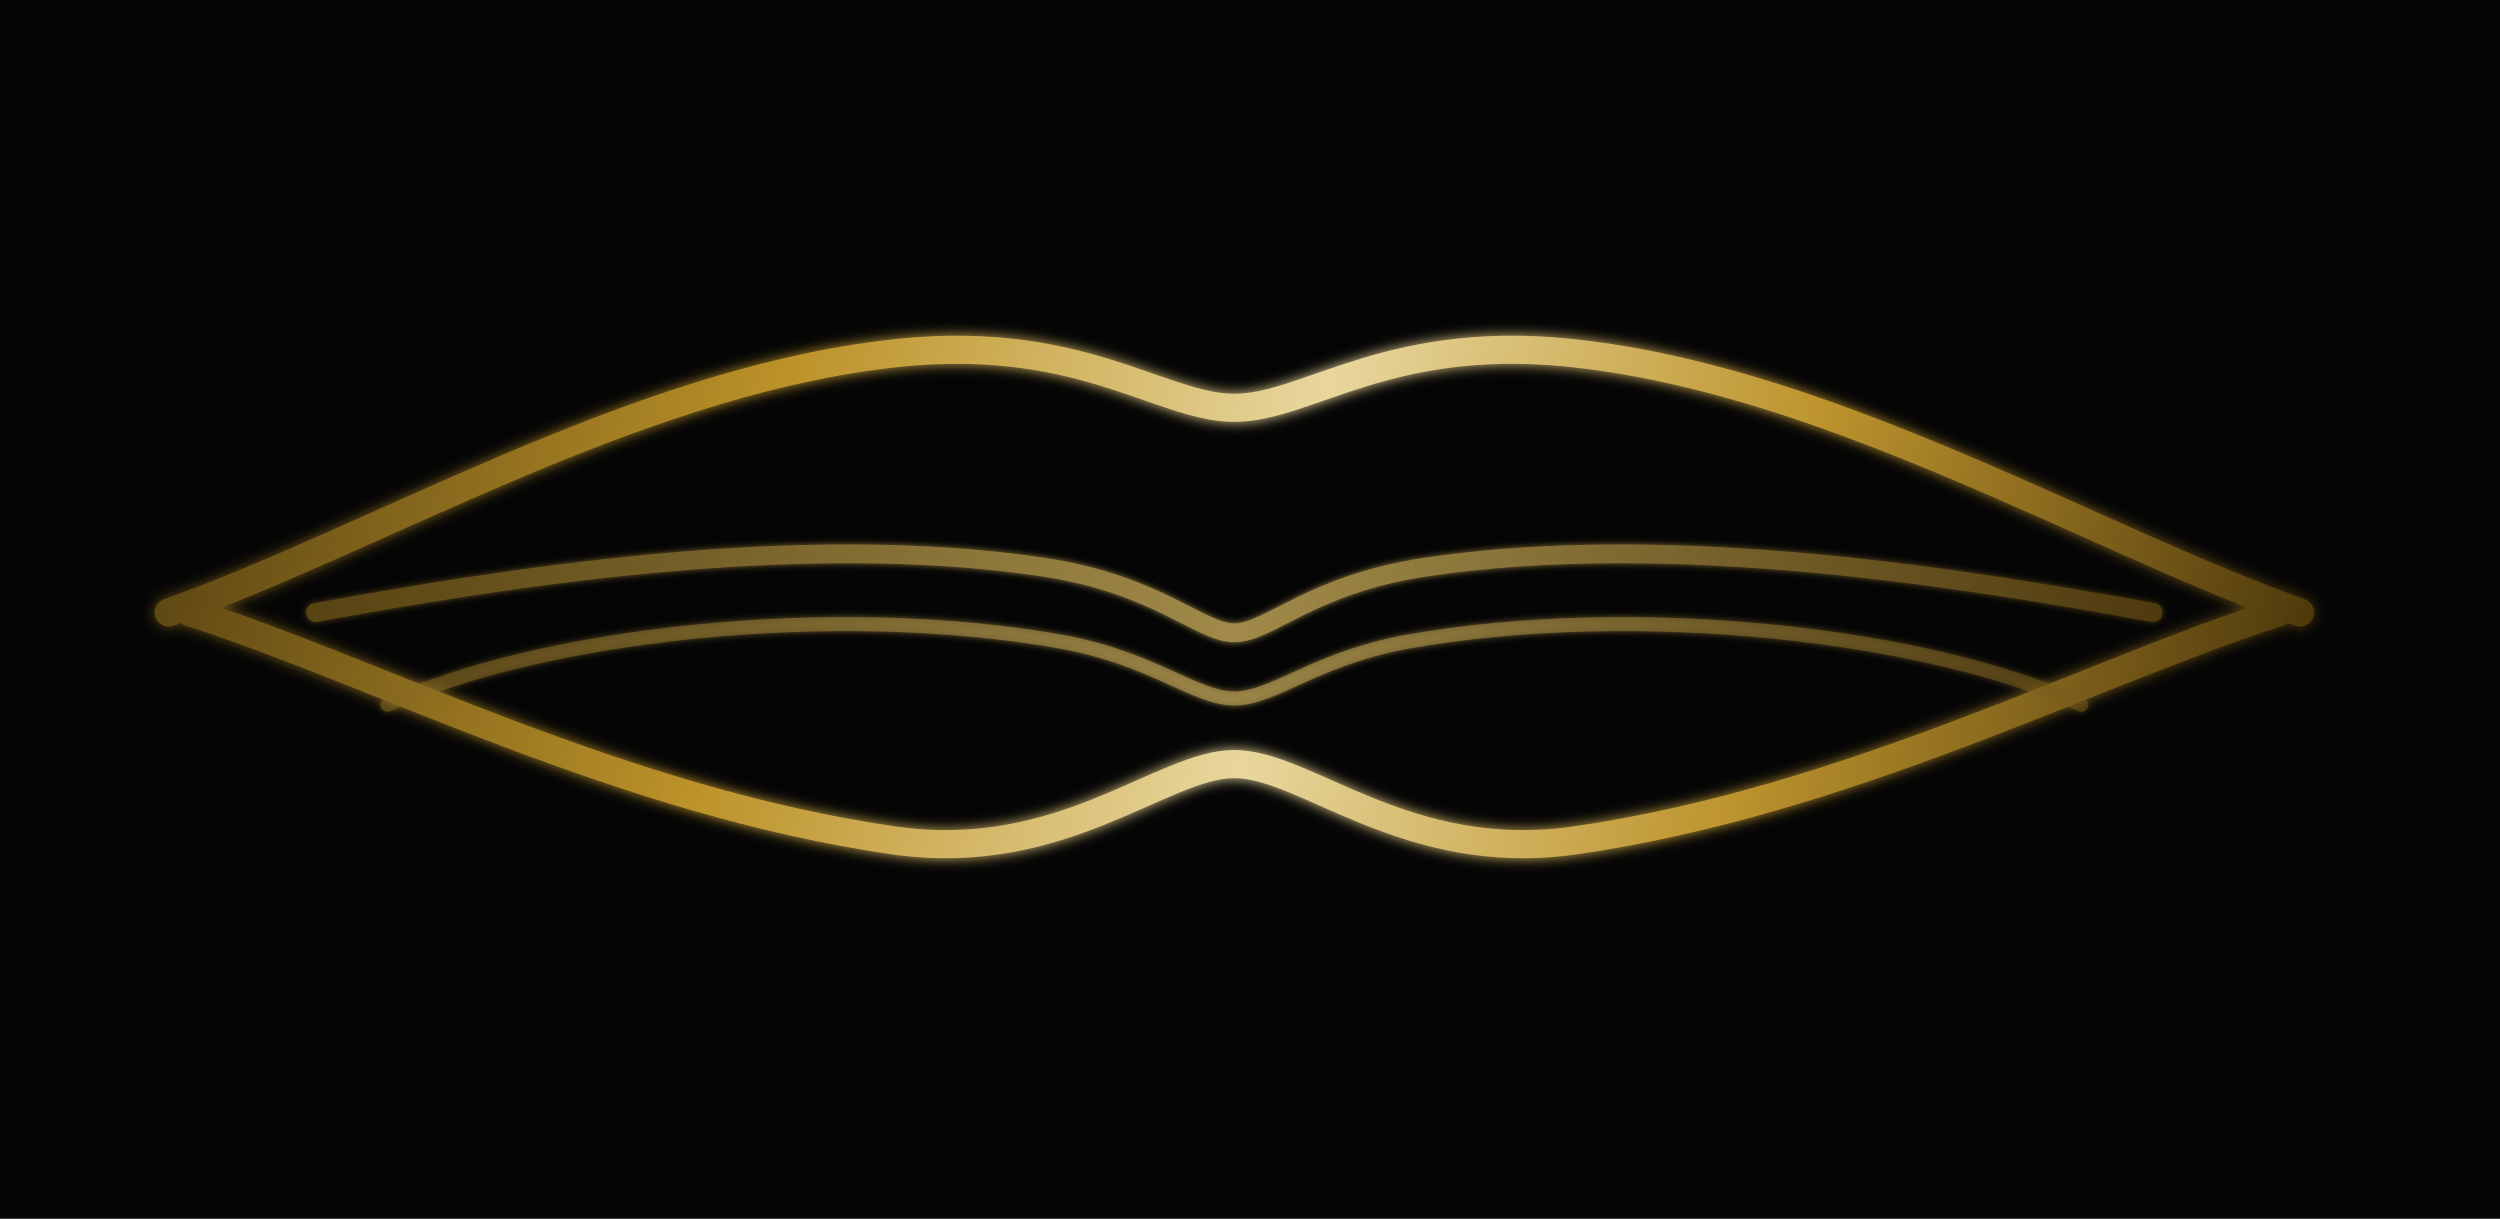
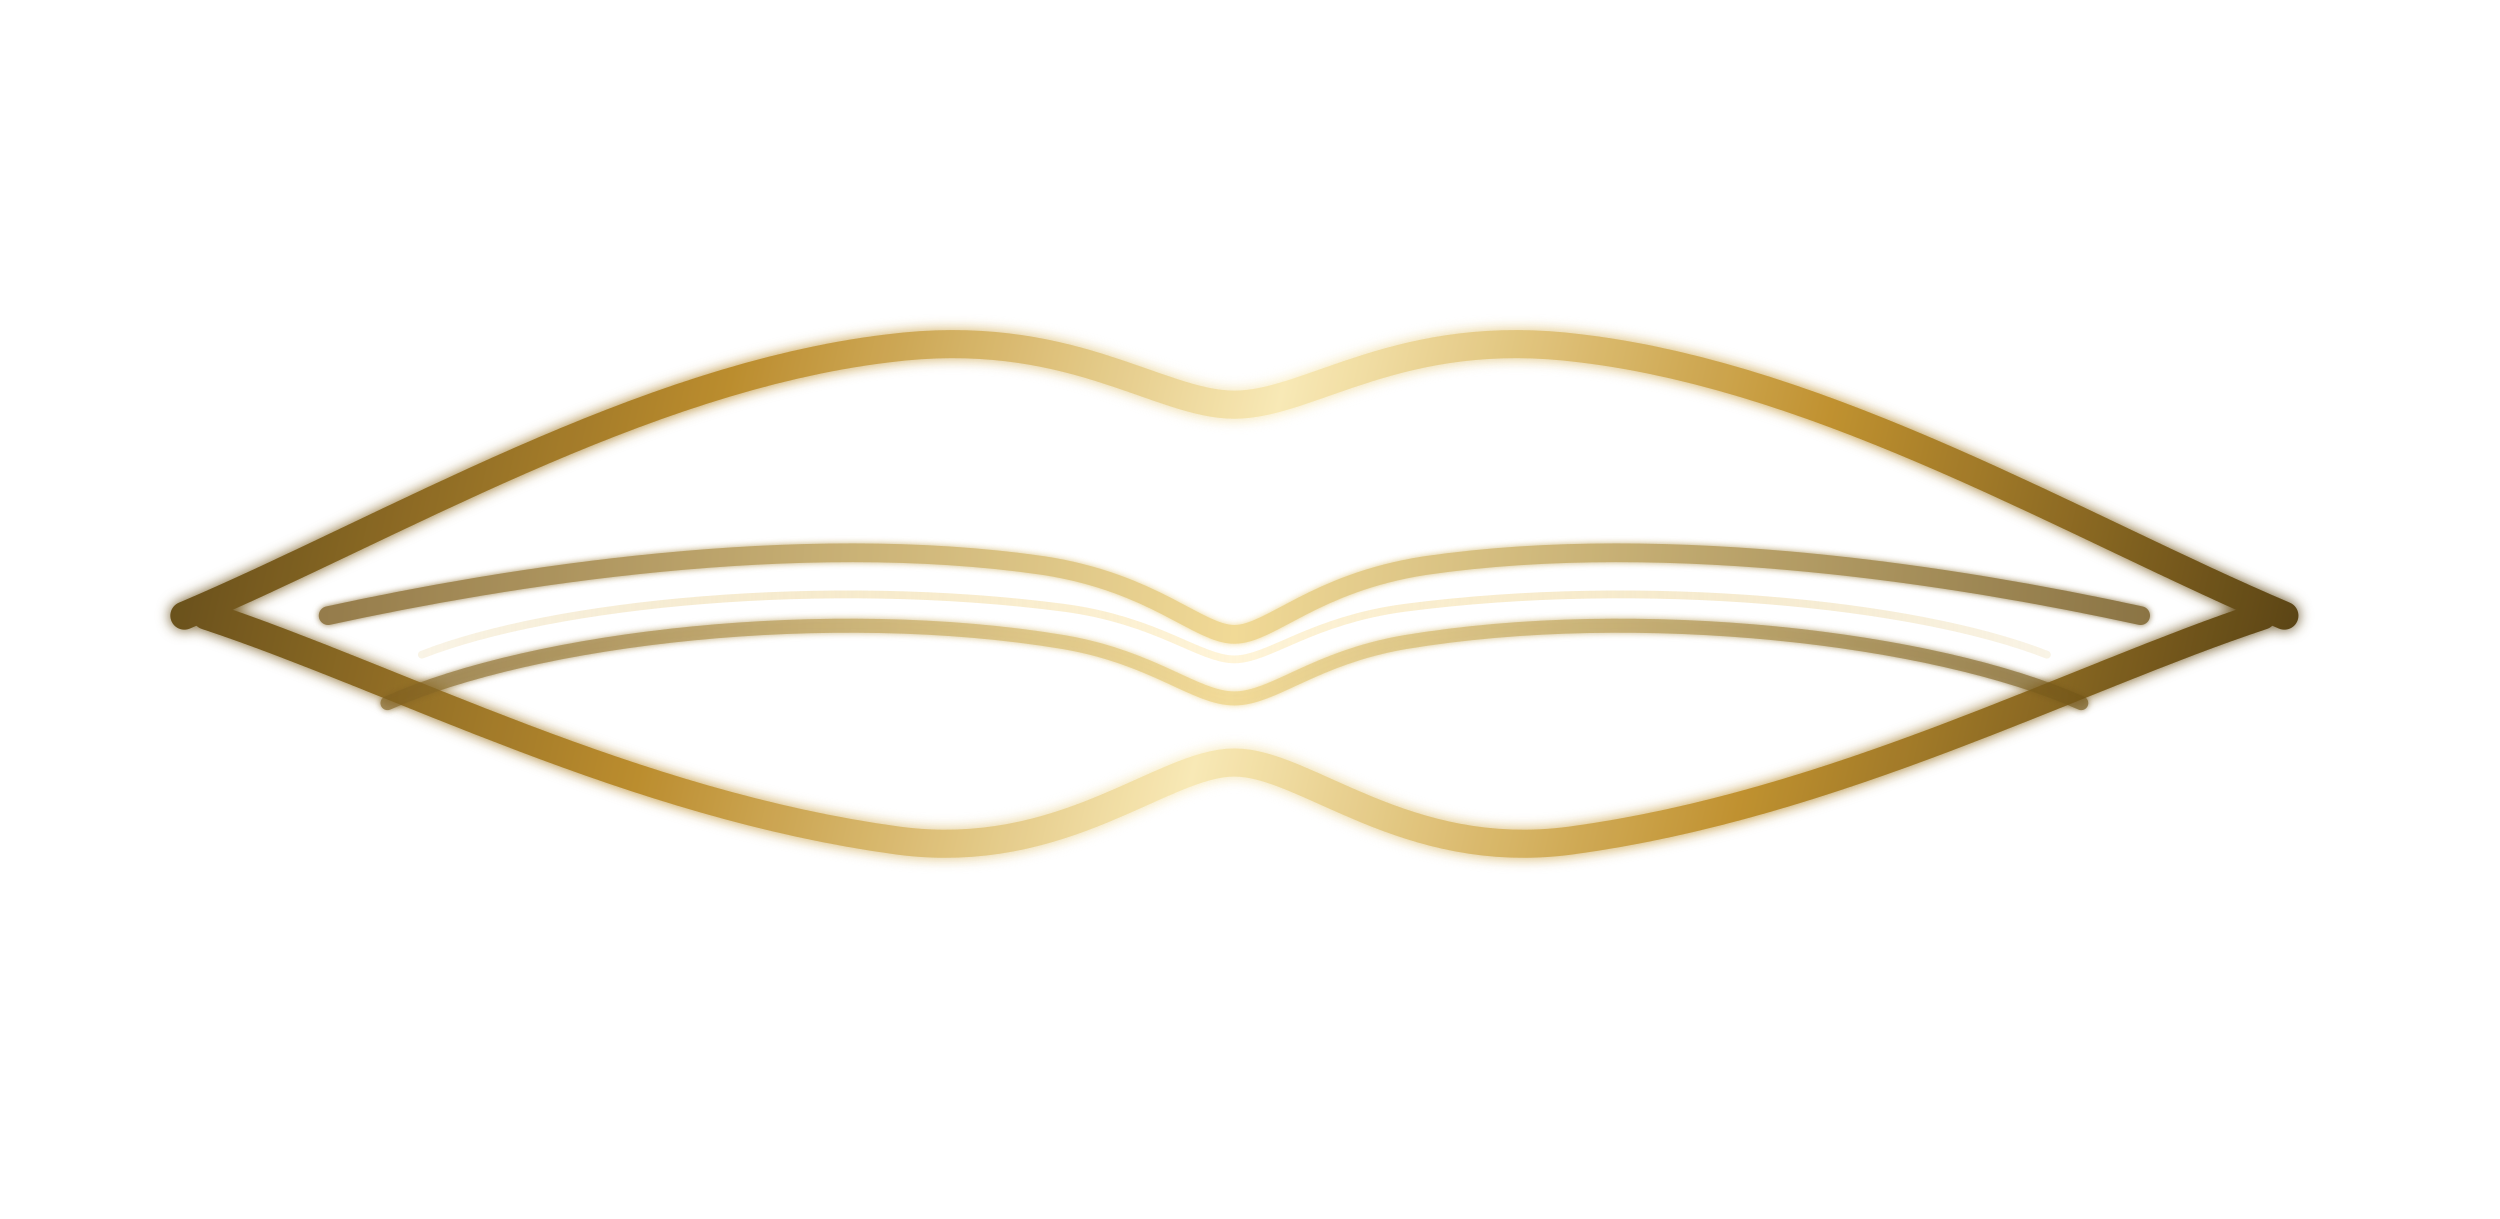
<svg xmlns="http://www.w3.org/2000/svg" width="1600" height="780" viewBox="0 0 1600 780" fill="none">
-   <rect width="1600" height="780" fill="#050505" />
  <g opacity="0.95" filter="url(#softGlow)">
-     <path d="M108 392C240 345 403 247 565 227C689 211 742 261 790 261C838 261 891 211 1015 227C1177 247 1340 345 1472 392" stroke="url(#goldStroke)" stroke-width="18" stroke-linecap="round" stroke-linejoin="round" />
-     <path d="M122 392C241 430 398 513 573 538C680 553 744 489 790 489C836 489 900 553 1007 538C1182 513 1339 430 1458 392" stroke="url(#goldStroke)" stroke-width="18" stroke-linecap="round" stroke-linejoin="round" />
+     <path d="M118 394C250 338 410 242 568 223C684 208 741 259 790 259C839 259 896 208 1012 223C1170 242 1330 338 1462 394" stroke="url(#goldStroke)" stroke-width="18" stroke-linecap="round" stroke-linejoin="round" />
+     <path d="M132 394C253 434 405 515 575 538C681 552 744 488 790 488C836 488 899 552 1005 538C1175 515 1327 434 1448 394" stroke="url(#goldStroke)" stroke-width="18" stroke-linecap="round" stroke-linejoin="round" />
  </g>
-   <g opacity="0.7" filter="url(#innerGlow)">
-     <path d="M202 392C318 371 508 339 668 363C741 374 768 405 790 405C812 405 839 374 912 363C1072 339 1262 371 1378 392" stroke="url(#goldStrokeSoft)" stroke-width="12" stroke-linecap="round" stroke-linejoin="round" />
-     <path d="M248 451C343 407 531 384 681 411C739 422 765 447 790 447C815 447 841 422 899 411C1049 384 1237 407 1332 451" stroke="url(#goldStrokeSoft)" stroke-width="9" stroke-linecap="round" stroke-linejoin="round" opacity="0.8" />
+   <g opacity="0.78" filter="url(#innerGlow)">
+     <path d="M210 394C325 369 510 339 668 362C739 373 767 406 790 406C813 406 841 373 912 362C1070 339 1255 369 1370 394" stroke="url(#goldStrokeSoft)" stroke-width="12" stroke-linecap="round" stroke-linejoin="round" />
+     <path d="M248 450C342 408 531 386 681 411C739 421 765 447 790 447C815 447 841 421 899 411C1049 386 1238 408 1332 450" stroke="url(#goldStrokeSoft)" stroke-width="9" stroke-linecap="round" stroke-linejoin="round" opacity="0.92" />
  </g>
+   <path d="M270 419C354 386 528 369 681 389C741 397 768 422 790 422C812 422 839 397 899 389C1052 369 1226 386 1310 419" stroke="url(#goldHighlight)" stroke-width="5" stroke-linecap="round" opacity="0.7" />
  <defs>
-     <linearGradient id="goldStroke" x1="108" y1="227" x2="1472" y2="538" gradientUnits="userSpaceOnUse">
-       <stop stop-color="#5C4612" />
-       <stop offset="0.28" stop-color="#C69A2B" />
-       <stop offset="0.52" stop-color="#F3E1A5" />
-       <stop offset="0.74" stop-color="#C79C30" />
-       <stop offset="1" stop-color="#4A350A" />
+     <linearGradient id="goldStroke" x1="118" y1="223" x2="1462" y2="538" gradientUnits="userSpaceOnUse">
+       <stop stop-color="#5B430F" />
+       <stop offset="0.25" stop-color="#B88724" />
+       <stop offset="0.5" stop-color="#F8E8B2" />
+       <stop offset="0.75" stop-color="#BD8C26" />
+       <stop offset="1" stop-color="#4C3608" />
    </linearGradient>
-     <linearGradient id="goldStrokeSoft" x1="202" y1="363" x2="1378" y2="451" gradientUnits="userSpaceOnUse">
-       <stop stop-color="#7C5E19" />
-       <stop offset="0.5" stop-color="#E3C367" />
-       <stop offset="1" stop-color="#6E5113" />
+     <linearGradient id="goldStrokeSoft" x1="210" y1="362" x2="1370" y2="450" gradientUnits="userSpaceOnUse">
+       <stop stop-color="#775718" />
+       <stop offset="0.5" stop-color="#EDCF79" />
+       <stop offset="1" stop-color="#6A4D10" />
    </linearGradient>
-     <filter id="softGlow" x="34" y="153" width="1512" height="459" filterUnits="userSpaceOnUse" color-interpolation-filters="sRGB">
-       <feGaussianBlur stdDeviation="4" result="blur" />
+     <linearGradient id="goldHighlight" x1="270" y1="392" x2="1310" y2="421" gradientUnits="userSpaceOnUse">
+       <stop stop-color="#D7AF4C" stop-opacity="0.2" />
+       <stop offset="0.5" stop-color="#FFF0C8" />
+       <stop offset="1" stop-color="#D7AF4C" stop-opacity="0.2" />
+     </linearGradient>
+     <filter id="softGlow" x="48" y="149" width="1484" height="461" filterUnits="userSpaceOnUse" color-interpolation-filters="sRGB">
+       <feGaussianBlur stdDeviation="4.5" result="blur" />
      <feMerge>
        <feMergeNode in="blur" />
        <feMergeNode in="SourceGraphic" />
      </feMerge>
    </filter>
-     <filter id="innerGlow" x="166" y="327" width="1248" height="160" filterUnits="userSpaceOnUse" color-interpolation-filters="sRGB">
-       <feGaussianBlur stdDeviation="2" result="blurInner" />
+     <filter id="innerGlow" x="170" y="326" width="1240" height="161" filterUnits="userSpaceOnUse" color-interpolation-filters="sRGB">
+       <feGaussianBlur stdDeviation="2.2" result="blurInner" />
      <feMerge>
        <feMergeNode in="blurInner" />
        <feMergeNode in="SourceGraphic" />
      </feMerge>
    </filter>
  </defs>
</svg>
